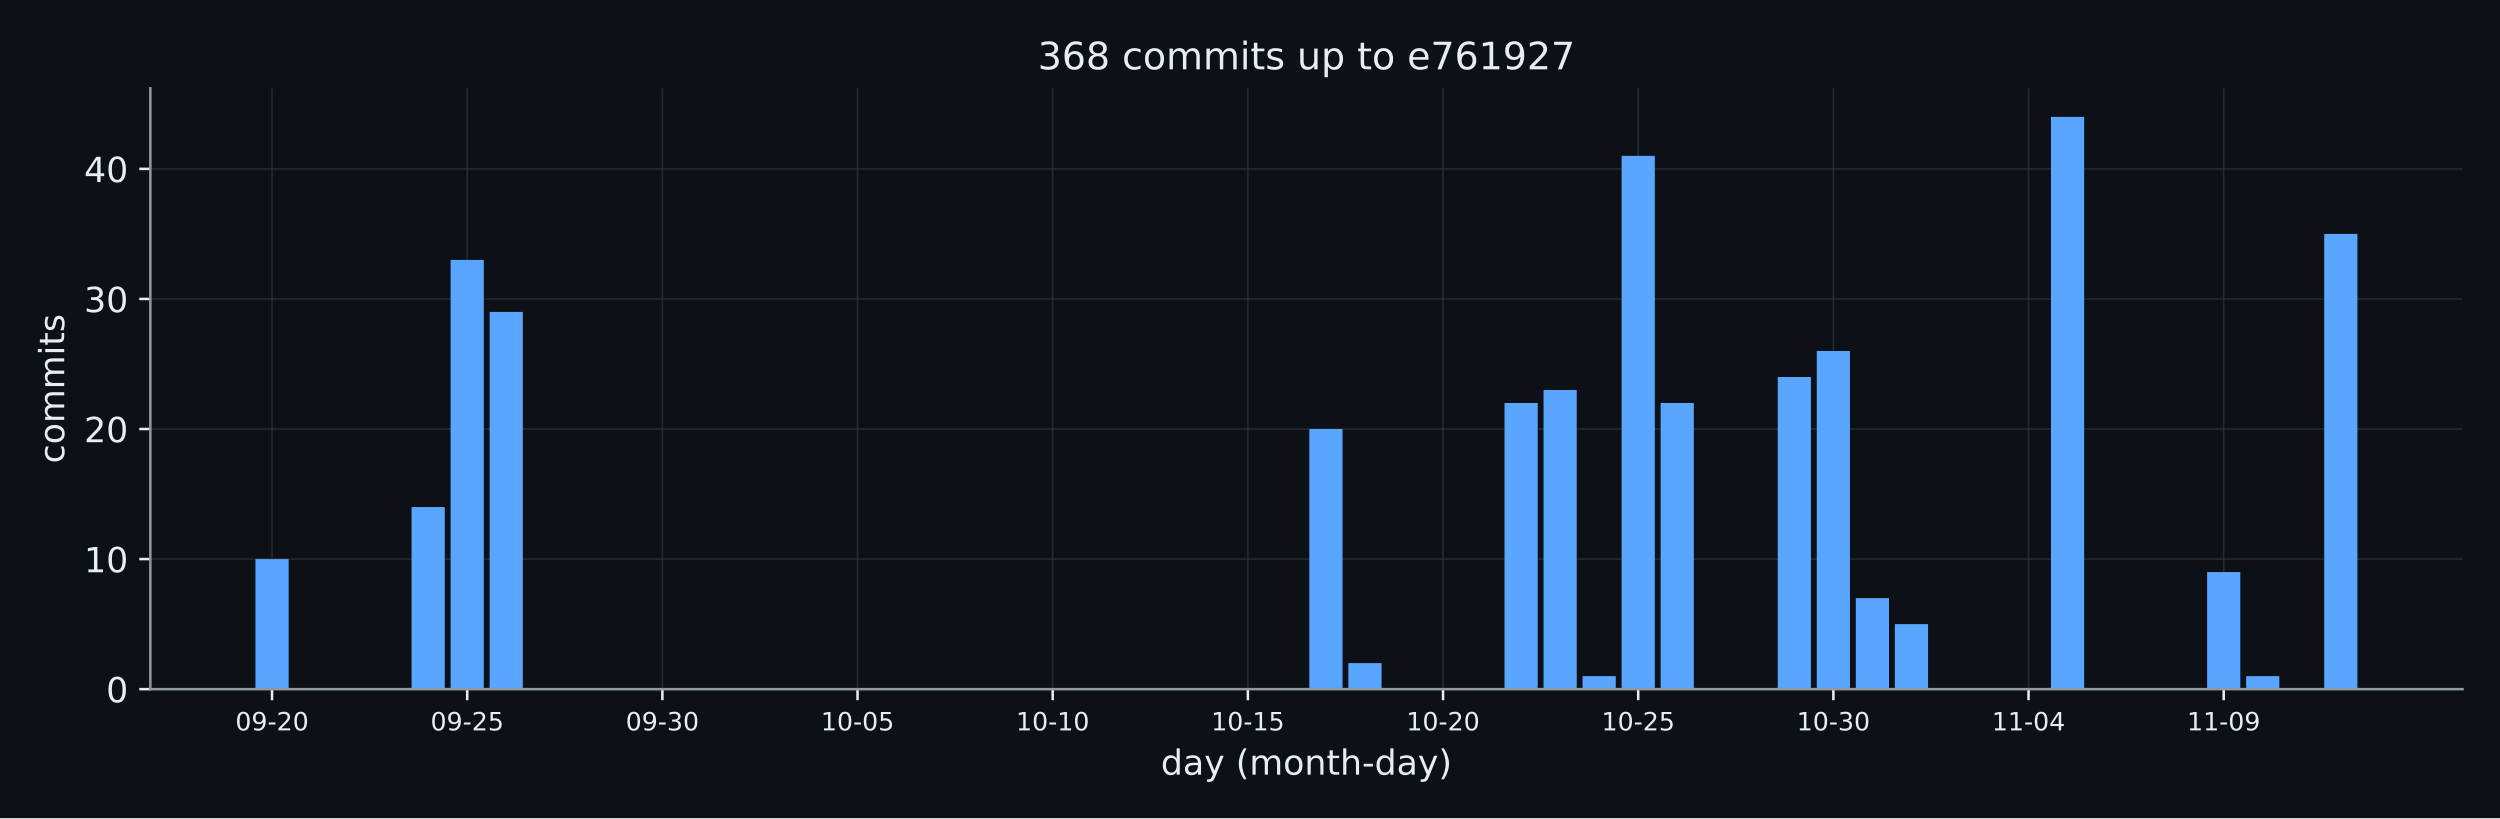
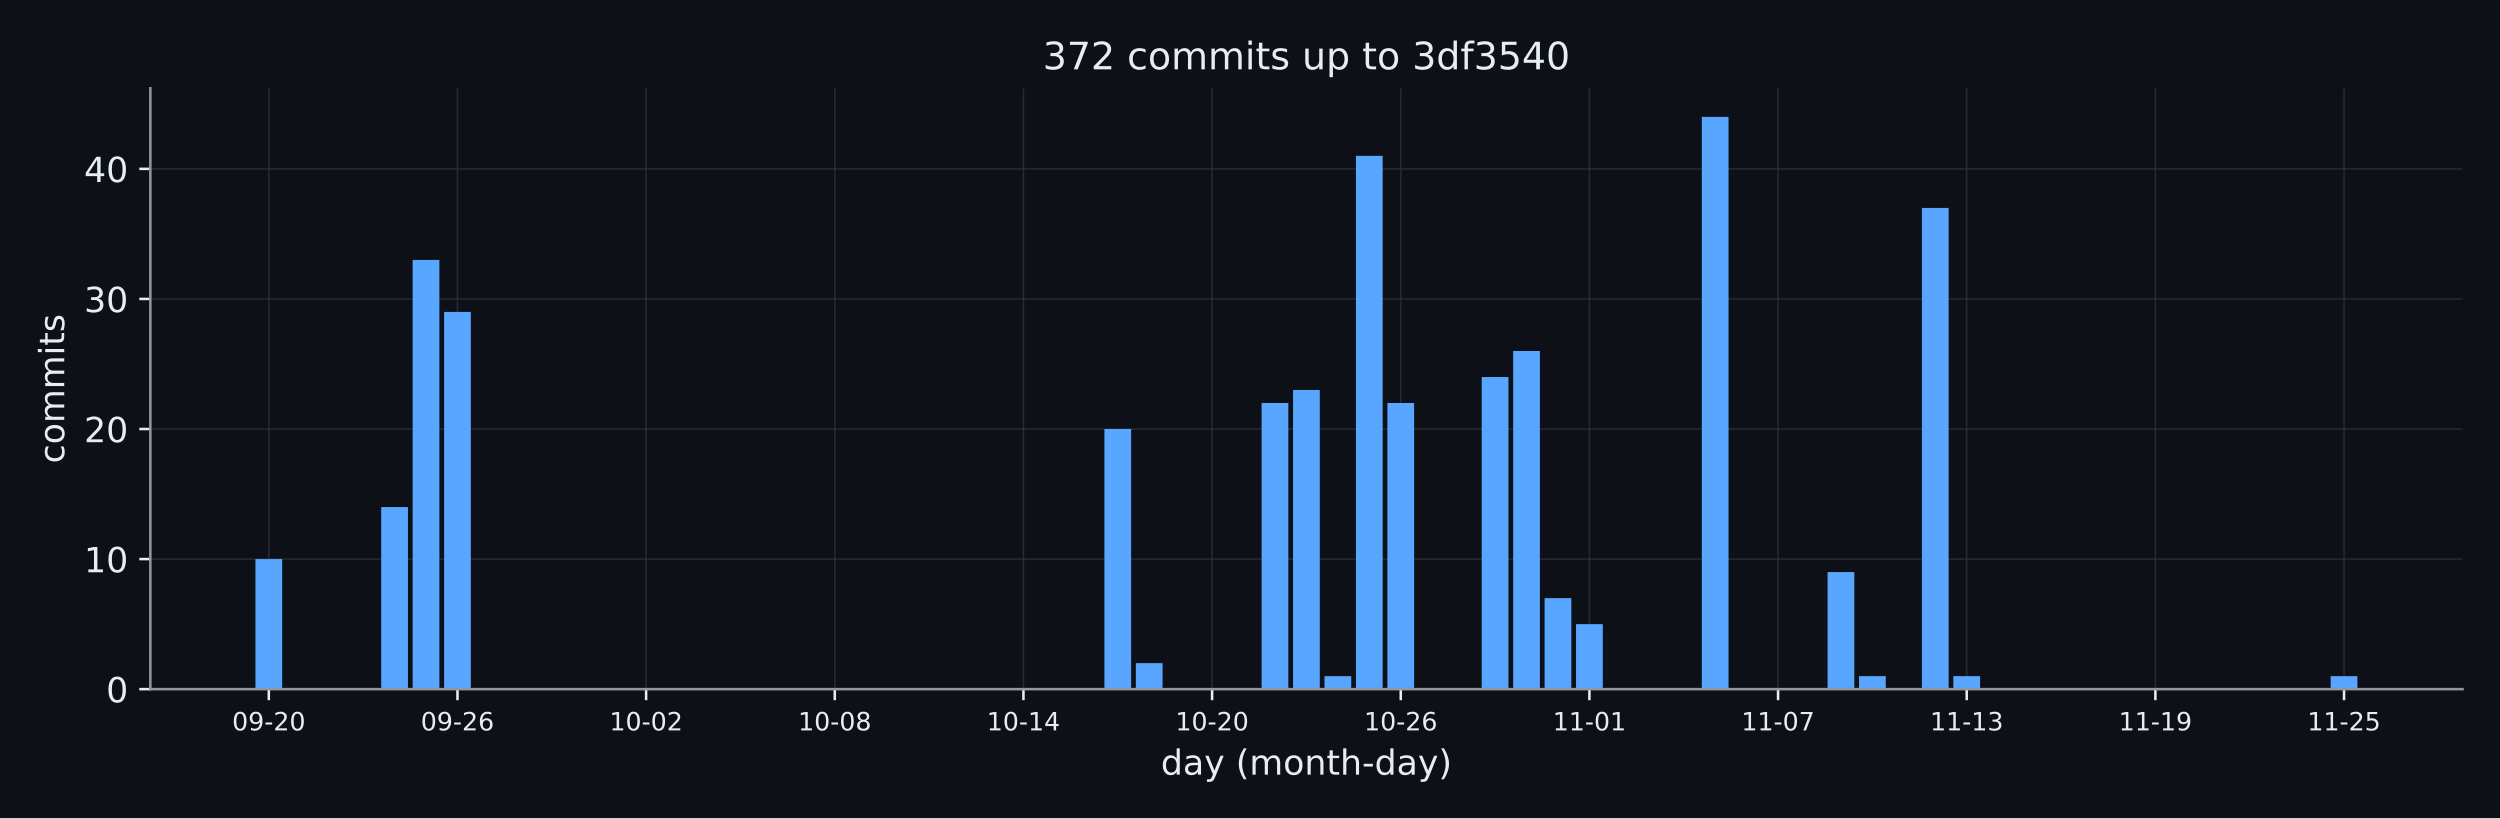
<svg xmlns="http://www.w3.org/2000/svg" xmlns:xlink="http://www.w3.org/1999/xlink" width="792pt" height="259.2pt" viewBox="0 0 792 259.2" version="1.1">
  <defs>
    <style type="text/css">*{stroke-linejoin: round; stroke-linecap: butt}</style>
  </defs>
  <g id="figure_1">
    <g id="patch_1">
      <path d="M 0 259.2  L 792 259.2  L 792 0  L 0 0  z " style="fill: #0d1117" />
    </g>
    <g id="axes_1">
      <g id="patch_2">
        <path d="M 47.63 218.32  L 780.12 218.32  L 780.12 27.96  L 47.63 27.96  z " style="fill: #0d1117" />
      </g>
      <g id="matplotlib.axis_1">
        <g id="xtick_1">
          <g id="line2d_1">
-             <path d="M 86.18 218.32  L 86.18 27.96  " clip-path="url(#p0a0dd25778)" style="fill: none; stroke: #30363d; stroke-opacity: 0.7; stroke-width: 0.5; stroke-linecap: square" />
+             <path d="M 85.158 218.32  L 85.158 27.96  " clip-path="url(#p0a0dd25778)" style="fill: none; stroke: #30363d; stroke-opacity: 0.7; stroke-width: 0.5; stroke-linecap: square" />
          </g>
          <g id="line2d_2">
            <defs>
              <path id="md06b79307a" d="M 0 0  L 0 3.5  " style="stroke: #e6edf3; stroke-width: 0.8" />
            </defs>
            <g>
-               <use xlink:href="#md06b79307a" x="86.18" y="218.32" style="fill: #e6edf3; stroke: #e6edf3; stroke-width: 0.8" />
+               <use xlink:href="#md06b79307a" x="85.158" y="218.32" style="fill: #e6edf3; stroke: #e6edf3; stroke-width: 0.8" />
            </g>
          </g>
          <g id="text_1">
-             <text style="font-size: 8px; font-family: 'DejaVu Sans', 'Bitstream Vera Sans', 'Computer Modern Sans Serif', 'Lucida Grande', 'Verdana', 'Geneva', 'Lucid', 'Arial', 'Helvetica', 'Avant Garde', sans-serif; text-anchor: middle; fill: #e6edf3" x="86.18" y="231.399" transform="rotate(-0 86.18048 231.3988)">09-20</text>
+             <text style="font-size: 8px; font-family: 'DejaVu Sans', 'Bitstream Vera Sans', 'Computer Modern Sans Serif', 'Lucida Grande', 'Verdana', 'Geneva', 'Lucid', 'Arial', 'Helvetica', 'Avant Garde', sans-serif; text-anchor: middle; fill: #e6edf3" x="85.158" y="231.399" transform="rotate(-0 85.15847 231.3988)">09-20</text>
          </g>
        </g>
        <g id="xtick_2">
          <g id="line2d_3">
-             <path d="M 148.01 218.32  L 148.01 27.96  " clip-path="url(#p0a0dd25778)" style="fill: none; stroke: #30363d; stroke-opacity: 0.7; stroke-width: 0.5; stroke-linecap: square" />
+             <path d="M 144.925 218.32  L 144.925 27.96  " clip-path="url(#p0a0dd25778)" style="fill: none; stroke: #30363d; stroke-opacity: 0.7; stroke-width: 0.5; stroke-linecap: square" />
          </g>
          <g id="line2d_4">
            <g>
-               <use xlink:href="#md06b79307a" x="148.01" y="218.32" style="fill: #e6edf3; stroke: #e6edf3; stroke-width: 0.8" />
+               <use xlink:href="#md06b79307a" x="144.925" y="218.32" style="fill: #e6edf3; stroke: #e6edf3; stroke-width: 0.8" />
            </g>
          </g>
          <g id="text_2">
-             <text style="font-size: 8px; font-family: 'DejaVu Sans', 'Bitstream Vera Sans', 'Computer Modern Sans Serif', 'Lucida Grande', 'Verdana', 'Geneva', 'Lucid', 'Arial', 'Helvetica', 'Avant Garde', sans-serif; text-anchor: middle; fill: #e6edf3" x="148.01" y="231.399" transform="rotate(-0 148.0096 231.3988)">09-25</text>
+             <text style="font-size: 8px; font-family: 'DejaVu Sans', 'Bitstream Vera Sans', 'Computer Modern Sans Serif', 'Lucida Grande', 'Verdana', 'Geneva', 'Lucid', 'Arial', 'Helvetica', 'Avant Garde', sans-serif; text-anchor: middle; fill: #e6edf3" x="144.925" y="231.399" transform="rotate(-0 144.9251 231.3988)">09-26</text>
          </g>
        </g>
        <g id="xtick_3">
          <g id="line2d_5">
-             <path d="M 209.839 218.32  L 209.839 27.96  " clip-path="url(#p0a0dd25778)" style="fill: none; stroke: #30363d; stroke-opacity: 0.7; stroke-width: 0.5; stroke-linecap: square" />
+             <path d="M 204.692 218.32  L 204.692 27.96  " clip-path="url(#p0a0dd25778)" style="fill: none; stroke: #30363d; stroke-opacity: 0.7; stroke-width: 0.5; stroke-linecap: square" />
          </g>
          <g id="line2d_6">
            <g>
-               <use xlink:href="#md06b79307a" x="209.839" y="218.32" style="fill: #e6edf3; stroke: #e6edf3; stroke-width: 0.8" />
+               <use xlink:href="#md06b79307a" x="204.692" y="218.32" style="fill: #e6edf3; stroke: #e6edf3; stroke-width: 0.8" />
            </g>
          </g>
          <g id="text_3">
-             <text style="font-size: 8px; font-family: 'DejaVu Sans', 'Bitstream Vera Sans', 'Computer Modern Sans Serif', 'Lucida Grande', 'Verdana', 'Geneva', 'Lucid', 'Arial', 'Helvetica', 'Avant Garde', sans-serif; text-anchor: middle; fill: #e6edf3" x="209.839" y="231.399" transform="rotate(-0 209.8388 231.3988)">09-30</text>
+             <text style="font-size: 8px; font-family: 'DejaVu Sans', 'Bitstream Vera Sans', 'Computer Modern Sans Serif', 'Lucida Grande', 'Verdana', 'Geneva', 'Lucid', 'Arial', 'Helvetica', 'Avant Garde', sans-serif; text-anchor: middle; fill: #e6edf3" x="204.692" y="231.399" transform="rotate(-0 204.6918 231.3988)">10-02</text>
          </g>
        </g>
        <g id="xtick_4">
          <g id="line2d_7">
-             <path d="M 271.668 218.32  L 271.668 27.96  " clip-path="url(#p0a0dd25778)" style="fill: none; stroke: #30363d; stroke-opacity: 0.7; stroke-width: 0.5; stroke-linecap: square" />
+             <path d="M 264.458 218.32  L 264.458 27.96  " clip-path="url(#p0a0dd25778)" style="fill: none; stroke: #30363d; stroke-opacity: 0.7; stroke-width: 0.5; stroke-linecap: square" />
          </g>
          <g id="line2d_8">
            <g>
-               <use xlink:href="#md06b79307a" x="271.668" y="218.32" style="fill: #e6edf3; stroke: #e6edf3; stroke-width: 0.8" />
+               <use xlink:href="#md06b79307a" x="264.458" y="218.32" style="fill: #e6edf3; stroke: #e6edf3; stroke-width: 0.8" />
            </g>
          </g>
          <g id="text_4">
-             <text style="font-size: 8px; font-family: 'DejaVu Sans', 'Bitstream Vera Sans', 'Computer Modern Sans Serif', 'Lucida Grande', 'Verdana', 'Geneva', 'Lucid', 'Arial', 'Helvetica', 'Avant Garde', sans-serif; text-anchor: middle; fill: #e6edf3" x="271.668" y="231.399" transform="rotate(-0 271.6679 231.3988)">10-05</text>
+             <text style="font-size: 8px; font-family: 'DejaVu Sans', 'Bitstream Vera Sans', 'Computer Modern Sans Serif', 'Lucida Grande', 'Verdana', 'Geneva', 'Lucid', 'Arial', 'Helvetica', 'Avant Garde', sans-serif; text-anchor: middle; fill: #e6edf3" x="264.458" y="231.399" transform="rotate(-0 264.4584 231.3988)">10-08</text>
          </g>
        </g>
        <g id="xtick_5">
          <g id="line2d_9">
-             <path d="M 333.497 218.32  L 333.497 27.96  " clip-path="url(#p0a0dd25778)" style="fill: none; stroke: #30363d; stroke-opacity: 0.7; stroke-width: 0.5; stroke-linecap: square" />
+             <path d="M 324.225 218.32  L 324.225 27.96  " clip-path="url(#p0a0dd25778)" style="fill: none; stroke: #30363d; stroke-opacity: 0.7; stroke-width: 0.5; stroke-linecap: square" />
          </g>
          <g id="line2d_10">
            <g>
-               <use xlink:href="#md06b79307a" x="333.497" y="218.32" style="fill: #e6edf3; stroke: #e6edf3; stroke-width: 0.8" />
+               <use xlink:href="#md06b79307a" x="324.225" y="218.32" style="fill: #e6edf3; stroke: #e6edf3; stroke-width: 0.8" />
            </g>
          </g>
          <g id="text_5">
-             <text style="font-size: 8px; font-family: 'DejaVu Sans', 'Bitstream Vera Sans', 'Computer Modern Sans Serif', 'Lucida Grande', 'Verdana', 'Geneva', 'Lucid', 'Arial', 'Helvetica', 'Avant Garde', sans-serif; text-anchor: middle; fill: #e6edf3" x="333.497" y="231.399" transform="rotate(-0 333.4971 231.3988)">10-10</text>
+             <text style="font-size: 8px; font-family: 'DejaVu Sans', 'Bitstream Vera Sans', 'Computer Modern Sans Serif', 'Lucida Grande', 'Verdana', 'Geneva', 'Lucid', 'Arial', 'Helvetica', 'Avant Garde', sans-serif; text-anchor: middle; fill: #e6edf3" x="324.225" y="231.399" transform="rotate(-0 324.225 231.3988)">10-14</text>
          </g>
        </g>
        <g id="xtick_6">
          <g id="line2d_11">
-             <path d="M 395.326 218.32  L 395.326 27.96  " clip-path="url(#p0a0dd25778)" style="fill: none; stroke: #30363d; stroke-opacity: 0.7; stroke-width: 0.5; stroke-linecap: square" />
+             <path d="M 383.992 218.32  L 383.992 27.96  " clip-path="url(#p0a0dd25778)" style="fill: none; stroke: #30363d; stroke-opacity: 0.7; stroke-width: 0.5; stroke-linecap: square" />
          </g>
          <g id="line2d_12">
            <g>
-               <use xlink:href="#md06b79307a" x="395.326" y="218.32" style="fill: #e6edf3; stroke: #e6edf3; stroke-width: 0.8" />
+               <use xlink:href="#md06b79307a" x="383.992" y="218.32" style="fill: #e6edf3; stroke: #e6edf3; stroke-width: 0.8" />
            </g>
          </g>
          <g id="text_6">
-             <text style="font-size: 8px; font-family: 'DejaVu Sans', 'Bitstream Vera Sans', 'Computer Modern Sans Serif', 'Lucida Grande', 'Verdana', 'Geneva', 'Lucid', 'Arial', 'Helvetica', 'Avant Garde', sans-serif; text-anchor: middle; fill: #e6edf3" x="395.326" y="231.399" transform="rotate(-0 395.3263 231.3988)">10-15</text>
+             <text style="font-size: 8px; font-family: 'DejaVu Sans', 'Bitstream Vera Sans', 'Computer Modern Sans Serif', 'Lucida Grande', 'Verdana', 'Geneva', 'Lucid', 'Arial', 'Helvetica', 'Avant Garde', sans-serif; text-anchor: middle; fill: #e6edf3" x="383.992" y="231.399" transform="rotate(-0 383.9917 231.3988)">10-20</text>
          </g>
        </g>
        <g id="xtick_7">
          <g id="line2d_13">
-             <path d="M 457.155 218.32  L 457.155 27.96  " clip-path="url(#p0a0dd25778)" style="fill: none; stroke: #30363d; stroke-opacity: 0.7; stroke-width: 0.5; stroke-linecap: square" />
+             <path d="M 443.758 218.32  L 443.758 27.96  " clip-path="url(#p0a0dd25778)" style="fill: none; stroke: #30363d; stroke-opacity: 0.7; stroke-width: 0.5; stroke-linecap: square" />
          </g>
          <g id="line2d_14">
            <g>
-               <use xlink:href="#md06b79307a" x="457.155" y="218.32" style="fill: #e6edf3; stroke: #e6edf3; stroke-width: 0.8" />
+               <use xlink:href="#md06b79307a" x="443.758" y="218.32" style="fill: #e6edf3; stroke: #e6edf3; stroke-width: 0.8" />
            </g>
          </g>
          <g id="text_7">
-             <text style="font-size: 8px; font-family: 'DejaVu Sans', 'Bitstream Vera Sans', 'Computer Modern Sans Serif', 'Lucida Grande', 'Verdana', 'Geneva', 'Lucid', 'Arial', 'Helvetica', 'Avant Garde', sans-serif; text-anchor: middle; fill: #e6edf3" x="457.155" y="231.399" transform="rotate(-0 457.1554 231.3988)">10-20</text>
+             <text style="font-size: 8px; font-family: 'DejaVu Sans', 'Bitstream Vera Sans', 'Computer Modern Sans Serif', 'Lucida Grande', 'Verdana', 'Geneva', 'Lucid', 'Arial', 'Helvetica', 'Avant Garde', sans-serif; text-anchor: middle; fill: #e6edf3" x="443.758" y="231.399" transform="rotate(-0 443.7583 231.3988)">10-26</text>
          </g>
        </g>
        <g id="xtick_8">
          <g id="line2d_15">
-             <path d="M 518.985 218.32  L 518.985 27.96  " clip-path="url(#p0a0dd25778)" style="fill: none; stroke: #30363d; stroke-opacity: 0.7; stroke-width: 0.5; stroke-linecap: square" />
+             <path d="M 503.525 218.32  L 503.525 27.96  " clip-path="url(#p0a0dd25778)" style="fill: none; stroke: #30363d; stroke-opacity: 0.7; stroke-width: 0.5; stroke-linecap: square" />
          </g>
          <g id="line2d_16">
            <g>
-               <use xlink:href="#md06b79307a" x="518.985" y="218.32" style="fill: #e6edf3; stroke: #e6edf3; stroke-width: 0.8" />
+               <use xlink:href="#md06b79307a" x="503.525" y="218.32" style="fill: #e6edf3; stroke: #e6edf3; stroke-width: 0.8" />
            </g>
          </g>
          <g id="text_8">
-             <text style="font-size: 8px; font-family: 'DejaVu Sans', 'Bitstream Vera Sans', 'Computer Modern Sans Serif', 'Lucida Grande', 'Verdana', 'Geneva', 'Lucid', 'Arial', 'Helvetica', 'Avant Garde', sans-serif; text-anchor: middle; fill: #e6edf3" x="518.985" y="231.399" transform="rotate(-0 518.9846 231.3988)">10-25</text>
+             <text style="font-size: 8px; font-family: 'DejaVu Sans', 'Bitstream Vera Sans', 'Computer Modern Sans Serif', 'Lucida Grande', 'Verdana', 'Geneva', 'Lucid', 'Arial', 'Helvetica', 'Avant Garde', sans-serif; text-anchor: middle; fill: #e6edf3" x="503.525" y="231.399" transform="rotate(-0 503.525 231.3988)">11-01</text>
          </g>
        </g>
        <g id="xtick_9">
          <g id="line2d_17">
-             <path d="M 580.814 218.32  L 580.814 27.96  " clip-path="url(#p0a0dd25778)" style="fill: none; stroke: #30363d; stroke-opacity: 0.7; stroke-width: 0.5; stroke-linecap: square" />
+             <path d="M 563.292 218.32  L 563.292 27.96  " clip-path="url(#p0a0dd25778)" style="fill: none; stroke: #30363d; stroke-opacity: 0.7; stroke-width: 0.5; stroke-linecap: square" />
          </g>
          <g id="line2d_18">
            <g>
-               <use xlink:href="#md06b79307a" x="580.814" y="218.32" style="fill: #e6edf3; stroke: #e6edf3; stroke-width: 0.8" />
+               <use xlink:href="#md06b79307a" x="563.292" y="218.32" style="fill: #e6edf3; stroke: #e6edf3; stroke-width: 0.8" />
            </g>
          </g>
          <g id="text_9">
-             <text style="font-size: 8px; font-family: 'DejaVu Sans', 'Bitstream Vera Sans', 'Computer Modern Sans Serif', 'Lucida Grande', 'Verdana', 'Geneva', 'Lucid', 'Arial', 'Helvetica', 'Avant Garde', sans-serif; text-anchor: middle; fill: #e6edf3" x="580.814" y="231.399" transform="rotate(-0 580.8137 231.3988)">10-30</text>
+             <text style="font-size: 8px; font-family: 'DejaVu Sans', 'Bitstream Vera Sans', 'Computer Modern Sans Serif', 'Lucida Grande', 'Verdana', 'Geneva', 'Lucid', 'Arial', 'Helvetica', 'Avant Garde', sans-serif; text-anchor: middle; fill: #e6edf3" x="563.292" y="231.399" transform="rotate(-0 563.2916 231.3988)">11-07</text>
          </g>
        </g>
        <g id="xtick_10">
          <g id="line2d_19">
-             <path d="M 642.643 218.32  L 642.643 27.96  " clip-path="url(#p0a0dd25778)" style="fill: none; stroke: #30363d; stroke-opacity: 0.7; stroke-width: 0.5; stroke-linecap: square" />
+             <path d="M 623.058 218.32  L 623.058 27.96  " clip-path="url(#p0a0dd25778)" style="fill: none; stroke: #30363d; stroke-opacity: 0.7; stroke-width: 0.5; stroke-linecap: square" />
          </g>
          <g id="line2d_20">
            <g>
-               <use xlink:href="#md06b79307a" x="642.643" y="218.32" style="fill: #e6edf3; stroke: #e6edf3; stroke-width: 0.8" />
+               <use xlink:href="#md06b79307a" x="623.058" y="218.32" style="fill: #e6edf3; stroke: #e6edf3; stroke-width: 0.8" />
            </g>
          </g>
          <g id="text_10">
-             <text style="font-size: 8px; font-family: 'DejaVu Sans', 'Bitstream Vera Sans', 'Computer Modern Sans Serif', 'Lucida Grande', 'Verdana', 'Geneva', 'Lucid', 'Arial', 'Helvetica', 'Avant Garde', sans-serif; text-anchor: middle; fill: #e6edf3" x="642.643" y="231.399" transform="rotate(-0 642.6429 231.3988)">11-04</text>
+             <text style="font-size: 8px; font-family: 'DejaVu Sans', 'Bitstream Vera Sans', 'Computer Modern Sans Serif', 'Lucida Grande', 'Verdana', 'Geneva', 'Lucid', 'Arial', 'Helvetica', 'Avant Garde', sans-serif; text-anchor: middle; fill: #e6edf3" x="623.058" y="231.399" transform="rotate(-0 623.0582 231.3988)">11-13</text>
          </g>
        </g>
        <g id="xtick_11">
          <g id="line2d_21">
-             <path d="M 704.472 218.32  L 704.472 27.96  " clip-path="url(#p0a0dd25778)" style="fill: none; stroke: #30363d; stroke-opacity: 0.7; stroke-width: 0.5; stroke-linecap: square" />
+             <path d="M 682.825 218.32  L 682.825 27.96  " clip-path="url(#p0a0dd25778)" style="fill: none; stroke: #30363d; stroke-opacity: 0.7; stroke-width: 0.5; stroke-linecap: square" />
          </g>
          <g id="line2d_22">
            <g>
-               <use xlink:href="#md06b79307a" x="704.472" y="218.32" style="fill: #e6edf3; stroke: #e6edf3; stroke-width: 0.8" />
+               <use xlink:href="#md06b79307a" x="682.825" y="218.32" style="fill: #e6edf3; stroke: #e6edf3; stroke-width: 0.8" />
            </g>
          </g>
          <g id="text_11">
-             <text style="font-size: 8px; font-family: 'DejaVu Sans', 'Bitstream Vera Sans', 'Computer Modern Sans Serif', 'Lucida Grande', 'Verdana', 'Geneva', 'Lucid', 'Arial', 'Helvetica', 'Avant Garde', sans-serif; text-anchor: middle; fill: #e6edf3" x="704.472" y="231.399" transform="rotate(-0 704.472 231.3988)">11-09</text>
-           </g>
-         </g>
-         <g id="text_12">
+             <text style="font-size: 8px; font-family: 'DejaVu Sans', 'Bitstream Vera Sans', 'Computer Modern Sans Serif', 'Lucida Grande', 'Verdana', 'Geneva', 'Lucid', 'Arial', 'Helvetica', 'Avant Garde', sans-serif; text-anchor: middle; fill: #e6edf3" x="682.825" y="231.399" transform="rotate(-0 682.8249 231.3988)">11-19</text>
+           </g>
+         </g>
+         <g id="xtick_12">
+           <g id="line2d_23">
+             <path d="M 742.592 218.32  L 742.592 27.96  " clip-path="url(#p0a0dd25778)" style="fill: none; stroke: #30363d; stroke-opacity: 0.7; stroke-width: 0.5; stroke-linecap: square" />
+           </g>
+           <g id="line2d_24">
+             <g>
+               <use xlink:href="#md06b79307a" x="742.592" y="218.32" style="fill: #e6edf3; stroke: #e6edf3; stroke-width: 0.8" />
+             </g>
+           </g>
+           <g id="text_12">
+             <text style="font-size: 8px; font-family: 'DejaVu Sans', 'Bitstream Vera Sans', 'Computer Modern Sans Serif', 'Lucida Grande', 'Verdana', 'Geneva', 'Lucid', 'Arial', 'Helvetica', 'Avant Garde', sans-serif; text-anchor: middle; fill: #e6edf3" x="742.592" y="231.399" transform="rotate(-0 742.5915 231.3988)">11-25</text>
+           </g>
+         </g>
+         <g id="text_13">
          <text style="font-size: 11px; font-family: 'DejaVu Sans', 'Bitstream Vera Sans', 'Computer Modern Sans Serif', 'Lucida Grande', 'Verdana', 'Geneva', 'Lucid', 'Arial', 'Helvetica', 'Avant Garde', sans-serif; text-anchor: middle; fill: #e6edf3" x="413.875" y="245.421" transform="rotate(-0 413.875 245.4208)">day (month-day)</text>
        </g>
      </g>
      <g id="matplotlib.axis_2">
        <g id="ytick_1">
-           <g id="line2d_23">
+           <g id="line2d_25">
            <path d="M 47.63 218.32  L 780.12 218.32  " clip-path="url(#p0a0dd25778)" style="fill: none; stroke: #30363d; stroke-opacity: 0.7; stroke-width: 0.5; stroke-linecap: square" />
          </g>
-           <g id="line2d_24">
+           <g id="line2d_26">
            <defs>
              <path id="m340b3836e4" d="M 0 0  L -3.5 0  " style="stroke: #e6edf3; stroke-width: 0.8" />
            </defs>
            <g>
              <use xlink:href="#m340b3836e4" x="47.63" y="218.32" style="fill: #e6edf3; stroke: #e6edf3; stroke-width: 0.8" />
            </g>
          </g>
-           <g id="text_13">
+           <g id="text_14">
            <text style="font-size: 11px; font-family: 'DejaVu Sans', 'Bitstream Vera Sans', 'Computer Modern Sans Serif', 'Lucida Grande', 'Verdana', 'Geneva', 'Lucid', 'Arial', 'Helvetica', 'Avant Garde', sans-serif; text-anchor: end; fill: #e6edf3" x="40.63" y="222.499" transform="rotate(-0 40.63 222.4991)">0</text>
          </g>
        </g>
        <g id="ytick_2">
-           <g id="line2d_25">
+           <g id="line2d_27">
            <path d="M 47.63 177.117  L 780.12 177.117  " clip-path="url(#p0a0dd25778)" style="fill: none; stroke: #30363d; stroke-opacity: 0.7; stroke-width: 0.5; stroke-linecap: square" />
          </g>
-           <g id="line2d_26">
+           <g id="line2d_28">
            <g>
              <use xlink:href="#m340b3836e4" x="47.63" y="177.117" style="fill: #e6edf3; stroke: #e6edf3; stroke-width: 0.8" />
            </g>
          </g>
-           <g id="text_14">
+           <g id="text_15">
            <text style="font-size: 11px; font-family: 'DejaVu Sans', 'Bitstream Vera Sans', 'Computer Modern Sans Serif', 'Lucida Grande', 'Verdana', 'Geneva', 'Lucid', 'Arial', 'Helvetica', 'Avant Garde', sans-serif; text-anchor: end; fill: #e6edf3" x="40.63" y="181.296" transform="rotate(-0 40.63 181.2957)">10</text>
          </g>
        </g>
        <g id="ytick_3">
-           <g id="line2d_27">
+           <g id="line2d_29">
            <path d="M 47.63 135.913  L 780.12 135.913  " clip-path="url(#p0a0dd25778)" style="fill: none; stroke: #30363d; stroke-opacity: 0.7; stroke-width: 0.5; stroke-linecap: square" />
          </g>
-           <g id="line2d_28">
+           <g id="line2d_30">
            <g>
              <use xlink:href="#m340b3836e4" x="47.63" y="135.913" style="fill: #e6edf3; stroke: #e6edf3; stroke-width: 0.8" />
            </g>
          </g>
-           <g id="text_15">
+           <g id="text_16">
            <text style="font-size: 11px; font-family: 'DejaVu Sans', 'Bitstream Vera Sans', 'Computer Modern Sans Serif', 'Lucida Grande', 'Verdana', 'Geneva', 'Lucid', 'Arial', 'Helvetica', 'Avant Garde', sans-serif; text-anchor: end; fill: #e6edf3" x="40.63" y="140.092" transform="rotate(-0 40.63 140.0922)">20</text>
          </g>
        </g>
        <g id="ytick_4">
-           <g id="line2d_29">
+           <g id="line2d_31">
            <path d="M 47.63 94.71  L 780.12 94.71  " clip-path="url(#p0a0dd25778)" style="fill: none; stroke: #30363d; stroke-opacity: 0.7; stroke-width: 0.5; stroke-linecap: square" />
          </g>
-           <g id="line2d_30">
+           <g id="line2d_32">
            <g>
              <use xlink:href="#m340b3836e4" x="47.63" y="94.71" style="fill: #e6edf3; stroke: #e6edf3; stroke-width: 0.8" />
            </g>
          </g>
-           <g id="text_16">
+           <g id="text_17">
            <text style="font-size: 11px; font-family: 'DejaVu Sans', 'Bitstream Vera Sans', 'Computer Modern Sans Serif', 'Lucida Grande', 'Verdana', 'Geneva', 'Lucid', 'Arial', 'Helvetica', 'Avant Garde', sans-serif; text-anchor: end; fill: #e6edf3" x="40.63" y="98.889" transform="rotate(-0 40.63 98.88875)">30</text>
          </g>
        </g>
        <g id="ytick_5">
-           <g id="line2d_31">
+           <g id="line2d_33">
            <path d="M 47.63 53.506  L 780.12 53.506  " clip-path="url(#p0a0dd25778)" style="fill: none; stroke: #30363d; stroke-opacity: 0.7; stroke-width: 0.5; stroke-linecap: square" />
          </g>
-           <g id="line2d_32">
+           <g id="line2d_34">
            <g>
              <use xlink:href="#m340b3836e4" x="47.63" y="53.506" style="fill: #e6edf3; stroke: #e6edf3; stroke-width: 0.8" />
            </g>
          </g>
-           <g id="text_17">
+           <g id="text_18">
            <text style="font-size: 11px; font-family: 'DejaVu Sans', 'Bitstream Vera Sans', 'Computer Modern Sans Serif', 'Lucida Grande', 'Verdana', 'Geneva', 'Lucid', 'Arial', 'Helvetica', 'Avant Garde', sans-serif; text-anchor: end; fill: #e6edf3" x="40.63" y="57.685" transform="rotate(-0 40.63 57.68529)">40</text>
          </g>
        </g>
-         <g id="text_18">
+         <g id="text_19">
          <text style="font-size: 11px; font-family: 'DejaVu Sans', 'Bitstream Vera Sans', 'Computer Modern Sans Serif', 'Lucida Grande', 'Verdana', 'Geneva', 'Lucid', 'Arial', 'Helvetica', 'Avant Garde', sans-serif; text-anchor: middle; fill: #e6edf3" x="20.345" y="123.14" transform="rotate(-90 20.34484 123.14)">commits</text>
        </g>
      </g>
      <g id="patch_3">
-         <path d="M 80.925 218.32  L 91.436 218.32  L 91.436 177.117  L 80.925 177.117  z " clip-path="url(#p0a0dd25778)" style="fill: #58a6ff" />
+         <path d="M 80.925 218.32  L 89.392 218.32  L 89.392 177.117  L 80.925 177.117  z " clip-path="url(#p0a0dd25778)" style="fill: #58a6ff" />
      </g>
      <g id="patch_4">
-         <path d="M 93.291 218.32  L 103.802 218.32  L 103.802 218.32  L 93.291 218.32  z " clip-path="url(#p0a0dd25778)" style="fill: #58a6ff" />
+         <path d="M 90.886 218.32  L 99.353 218.32  L 99.353 218.32  L 90.886 218.32  z " clip-path="url(#p0a0dd25778)" style="fill: #58a6ff" />
      </g>
      <g id="patch_5">
-         <path d="M 105.657 218.32  L 116.168 218.32  L 116.168 218.32  L 105.657 218.32  z " clip-path="url(#p0a0dd25778)" style="fill: #58a6ff" />
+         <path d="M 100.847 218.32  L 109.314 218.32  L 109.314 218.32  L 100.847 218.32  z " clip-path="url(#p0a0dd25778)" style="fill: #58a6ff" />
      </g>
      <g id="patch_6">
-         <path d="M 118.022 218.32  L 128.533 218.32  L 128.533 218.32  L 118.022 218.32  z " clip-path="url(#p0a0dd25778)" style="fill: #58a6ff" />
+         <path d="M 110.808 218.32  L 119.275 218.32  L 119.275 218.32  L 110.808 218.32  z " clip-path="url(#p0a0dd25778)" style="fill: #58a6ff" />
      </g>
      <g id="patch_7">
-         <path d="M 130.388 218.32  L 140.899 218.32  L 140.899 160.635  L 130.388 160.635  z " clip-path="url(#p0a0dd25778)" style="fill: #58a6ff" />
+         <path d="M 120.769 218.32  L 129.236 218.32  L 129.236 160.635  L 120.769 160.635  z " clip-path="url(#p0a0dd25778)" style="fill: #58a6ff" />
      </g>
      <g id="patch_8">
-         <path d="M 142.754 218.32  L 153.265 218.32  L 153.265 82.349  L 142.754 82.349  z " clip-path="url(#p0a0dd25778)" style="fill: #58a6ff" />
+         <path d="M 130.731 218.32  L 139.197 218.32  L 139.197 82.349  L 130.731 82.349  z " clip-path="url(#p0a0dd25778)" style="fill: #58a6ff" />
      </g>
      <g id="patch_9">
-         <path d="M 155.12 218.32  L 165.631 218.32  L 165.631 98.83  L 155.12 98.83  z " clip-path="url(#p0a0dd25778)" style="fill: #58a6ff" />
+         <path d="M 140.692 218.32  L 149.159 218.32  L 149.159 98.83  L 140.692 98.83  z " clip-path="url(#p0a0dd25778)" style="fill: #58a6ff" />
      </g>
      <g id="patch_10">
-         <path d="M 167.486 218.32  L 177.997 218.32  L 177.997 218.32  L 167.486 218.32  z " clip-path="url(#p0a0dd25778)" style="fill: #58a6ff" />
+         <path d="M 150.653 218.32  L 159.12 218.32  L 159.12 218.32  L 150.653 218.32  z " clip-path="url(#p0a0dd25778)" style="fill: #58a6ff" />
      </g>
      <g id="patch_11">
-         <path d="M 179.852 218.32  L 190.363 218.32  L 190.363 218.32  L 179.852 218.32  z " clip-path="url(#p0a0dd25778)" style="fill: #58a6ff" />
+         <path d="M 160.614 218.32  L 169.081 218.32  L 169.081 218.32  L 160.614 218.32  z " clip-path="url(#p0a0dd25778)" style="fill: #58a6ff" />
      </g>
      <g id="patch_12">
-         <path d="M 192.217 218.32  L 202.728 218.32  L 202.728 218.32  L 192.217 218.32  z " clip-path="url(#p0a0dd25778)" style="fill: #58a6ff" />
+         <path d="M 170.575 218.32  L 179.042 218.32  L 179.042 218.32  L 170.575 218.32  z " clip-path="url(#p0a0dd25778)" style="fill: #58a6ff" />
      </g>
      <g id="patch_13">
-         <path d="M 204.583 218.32  L 215.094 218.32  L 215.094 218.32  L 204.583 218.32  z " clip-path="url(#p0a0dd25778)" style="fill: #58a6ff" />
+         <path d="M 180.536 218.32  L 189.003 218.32  L 189.003 218.32  L 180.536 218.32  z " clip-path="url(#p0a0dd25778)" style="fill: #58a6ff" />
      </g>
      <g id="patch_14">
-         <path d="M 216.949 218.32  L 227.46 218.32  L 227.46 218.32  L 216.949 218.32  z " clip-path="url(#p0a0dd25778)" style="fill: #58a6ff" />
+         <path d="M 190.497 218.32  L 198.964 218.32  L 198.964 218.32  L 190.497 218.32  z " clip-path="url(#p0a0dd25778)" style="fill: #58a6ff" />
      </g>
      <g id="patch_15">
-         <path d="M 229.315 218.32  L 239.826 218.32  L 239.826 218.32  L 229.315 218.32  z " clip-path="url(#p0a0dd25778)" style="fill: #58a6ff" />
+         <path d="M 200.458 218.32  L 208.925 218.32  L 208.925 218.32  L 200.458 218.32  z " clip-path="url(#p0a0dd25778)" style="fill: #58a6ff" />
      </g>
      <g id="patch_16">
-         <path d="M 241.681 218.32  L 252.192 218.32  L 252.192 218.32  L 241.681 218.32  z " clip-path="url(#p0a0dd25778)" style="fill: #58a6ff" />
+         <path d="M 210.419 218.32  L 218.886 218.32  L 218.886 218.32  L 210.419 218.32  z " clip-path="url(#p0a0dd25778)" style="fill: #58a6ff" />
      </g>
      <g id="patch_17">
-         <path d="M 254.047 218.32  L 264.558 218.32  L 264.558 218.32  L 254.047 218.32  z " clip-path="url(#p0a0dd25778)" style="fill: #58a6ff" />
+         <path d="M 220.38 218.32  L 228.847 218.32  L 228.847 218.32  L 220.38 218.32  z " clip-path="url(#p0a0dd25778)" style="fill: #58a6ff" />
      </g>
      <g id="patch_18">
-         <path d="M 266.412 218.32  L 276.923 218.32  L 276.923 218.32  L 266.412 218.32  z " clip-path="url(#p0a0dd25778)" style="fill: #58a6ff" />
+         <path d="M 230.342 218.32  L 238.809 218.32  L 238.809 218.32  L 230.342 218.32  z " clip-path="url(#p0a0dd25778)" style="fill: #58a6ff" />
      </g>
      <g id="patch_19">
-         <path d="M 278.778 218.32  L 289.289 218.32  L 289.289 218.32  L 278.778 218.32  z " clip-path="url(#p0a0dd25778)" style="fill: #58a6ff" />
+         <path d="M 240.303 218.32  L 248.77 218.32  L 248.77 218.32  L 240.303 218.32  z " clip-path="url(#p0a0dd25778)" style="fill: #58a6ff" />
      </g>
      <g id="patch_20">
-         <path d="M 291.144 218.32  L 301.655 218.32  L 301.655 218.32  L 291.144 218.32  z " clip-path="url(#p0a0dd25778)" style="fill: #58a6ff" />
+         <path d="M 250.264 218.32  L 258.731 218.32  L 258.731 218.32  L 250.264 218.32  z " clip-path="url(#p0a0dd25778)" style="fill: #58a6ff" />
      </g>
      <g id="patch_21">
-         <path d="M 303.51 218.32  L 314.021 218.32  L 314.021 218.32  L 303.51 218.32  z " clip-path="url(#p0a0dd25778)" style="fill: #58a6ff" />
+         <path d="M 260.225 218.32  L 268.692 218.32  L 268.692 218.32  L 260.225 218.32  z " clip-path="url(#p0a0dd25778)" style="fill: #58a6ff" />
      </g>
      <g id="patch_22">
-         <path d="M 315.876 218.32  L 326.387 218.32  L 326.387 218.32  L 315.876 218.32  z " clip-path="url(#p0a0dd25778)" style="fill: #58a6ff" />
+         <path d="M 270.186 218.32  L 278.653 218.32  L 278.653 218.32  L 270.186 218.32  z " clip-path="url(#p0a0dd25778)" style="fill: #58a6ff" />
      </g>
      <g id="patch_23">
-         <path d="M 328.242 218.32  L 338.753 218.32  L 338.753 218.32  L 328.242 218.32  z " clip-path="url(#p0a0dd25778)" style="fill: #58a6ff" />
+         <path d="M 280.147 218.32  L 288.614 218.32  L 288.614 218.32  L 280.147 218.32  z " clip-path="url(#p0a0dd25778)" style="fill: #58a6ff" />
      </g>
      <g id="patch_24">
-         <path d="M 340.607 218.32  L 351.118 218.32  L 351.118 218.32  L 340.607 218.32  z " clip-path="url(#p0a0dd25778)" style="fill: #58a6ff" />
+         <path d="M 290.108 218.32  L 298.575 218.32  L 298.575 218.32  L 290.108 218.32  z " clip-path="url(#p0a0dd25778)" style="fill: #58a6ff" />
      </g>
      <g id="patch_25">
-         <path d="M 352.973 218.32  L 363.484 218.32  L 363.484 218.32  L 352.973 218.32  z " clip-path="url(#p0a0dd25778)" style="fill: #58a6ff" />
+         <path d="M 300.069 218.32  L 308.536 218.32  L 308.536 218.32  L 300.069 218.32  z " clip-path="url(#p0a0dd25778)" style="fill: #58a6ff" />
      </g>
      <g id="patch_26">
-         <path d="M 365.339 218.32  L 375.85 218.32  L 375.85 218.32  L 365.339 218.32  z " clip-path="url(#p0a0dd25778)" style="fill: #58a6ff" />
+         <path d="M 310.03 218.32  L 318.497 218.32  L 318.497 218.32  L 310.03 218.32  z " clip-path="url(#p0a0dd25778)" style="fill: #58a6ff" />
      </g>
      <g id="patch_27">
-         <path d="M 377.705 218.32  L 388.216 218.32  L 388.216 218.32  L 377.705 218.32  z " clip-path="url(#p0a0dd25778)" style="fill: #58a6ff" />
+         <path d="M 319.992 218.32  L 328.459 218.32  L 328.459 218.32  L 319.992 218.32  z " clip-path="url(#p0a0dd25778)" style="fill: #58a6ff" />
      </g>
      <g id="patch_28">
-         <path d="M 390.071 218.32  L 400.582 218.32  L 400.582 218.32  L 390.071 218.32  z " clip-path="url(#p0a0dd25778)" style="fill: #58a6ff" />
+         <path d="M 329.953 218.32  L 338.42 218.32  L 338.42 218.32  L 329.953 218.32  z " clip-path="url(#p0a0dd25778)" style="fill: #58a6ff" />
      </g>
      <g id="patch_29">
-         <path d="M 402.437 218.32  L 412.948 218.32  L 412.948 218.32  L 402.437 218.32  z " clip-path="url(#p0a0dd25778)" style="fill: #58a6ff" />
+         <path d="M 339.914 218.32  L 348.381 218.32  L 348.381 218.32  L 339.914 218.32  z " clip-path="url(#p0a0dd25778)" style="fill: #58a6ff" />
      </g>
      <g id="patch_30">
-         <path d="M 414.802 218.32  L 425.313 218.32  L 425.313 135.913  L 414.802 135.913  z " clip-path="url(#p0a0dd25778)" style="fill: #58a6ff" />
+         <path d="M 349.875 218.32  L 358.342 218.32  L 358.342 135.913  L 349.875 135.913  z " clip-path="url(#p0a0dd25778)" style="fill: #58a6ff" />
      </g>
      <g id="patch_31">
-         <path d="M 427.168 218.32  L 437.679 218.32  L 437.679 210.079  L 427.168 210.079  z " clip-path="url(#p0a0dd25778)" style="fill: #58a6ff" />
+         <path d="M 359.836 218.32  L 368.303 218.32  L 368.303 210.079  L 359.836 210.079  z " clip-path="url(#p0a0dd25778)" style="fill: #58a6ff" />
      </g>
      <g id="patch_32">
-         <path d="M 439.534 218.32  L 450.045 218.32  L 450.045 218.32  L 439.534 218.32  z " clip-path="url(#p0a0dd25778)" style="fill: #58a6ff" />
+         <path d="M 369.797 218.32  L 378.264 218.32  L 378.264 218.32  L 369.797 218.32  z " clip-path="url(#p0a0dd25778)" style="fill: #58a6ff" />
      </g>
      <g id="patch_33">
-         <path d="M 451.9 218.32  L 462.411 218.32  L 462.411 218.32  L 451.9 218.32  z " clip-path="url(#p0a0dd25778)" style="fill: #58a6ff" />
+         <path d="M 379.758 218.32  L 388.225 218.32  L 388.225 218.32  L 379.758 218.32  z " clip-path="url(#p0a0dd25778)" style="fill: #58a6ff" />
      </g>
      <g id="patch_34">
-         <path d="M 464.266 218.32  L 474.777 218.32  L 474.777 218.32  L 464.266 218.32  z " clip-path="url(#p0a0dd25778)" style="fill: #58a6ff" />
+         <path d="M 389.719 218.32  L 398.186 218.32  L 398.186 218.32  L 389.719 218.32  z " clip-path="url(#p0a0dd25778)" style="fill: #58a6ff" />
      </g>
      <g id="patch_35">
-         <path d="M 476.632 218.32  L 487.143 218.32  L 487.143 127.672  L 476.632 127.672  z " clip-path="url(#p0a0dd25778)" style="fill: #58a6ff" />
+         <path d="M 399.68 218.32  L 408.147 218.32  L 408.147 127.672  L 399.68 127.672  z " clip-path="url(#p0a0dd25778)" style="fill: #58a6ff" />
      </g>
      <g id="patch_36">
-         <path d="M 488.997 218.32  L 499.508 218.32  L 499.508 123.552  L 488.997 123.552  z " clip-path="url(#p0a0dd25778)" style="fill: #58a6ff" />
+         <path d="M 409.642 218.32  L 418.108 218.32  L 418.108 123.552  L 409.642 123.552  z " clip-path="url(#p0a0dd25778)" style="fill: #58a6ff" />
      </g>
      <g id="patch_37">
-         <path d="M 501.363 218.32  L 511.874 218.32  L 511.874 214.2  L 501.363 214.2  z " clip-path="url(#p0a0dd25778)" style="fill: #58a6ff" />
+         <path d="M 419.603 218.32  L 428.07 218.32  L 428.07 214.2  L 419.603 214.2  z " clip-path="url(#p0a0dd25778)" style="fill: #58a6ff" />
      </g>
      <g id="patch_38">
-         <path d="M 513.729 218.32  L 524.24 218.32  L 524.24 49.386  L 513.729 49.386  z " clip-path="url(#p0a0dd25778)" style="fill: #58a6ff" />
+         <path d="M 429.564 218.32  L 438.031 218.32  L 438.031 49.386  L 429.564 49.386  z " clip-path="url(#p0a0dd25778)" style="fill: #58a6ff" />
      </g>
      <g id="patch_39">
-         <path d="M 526.095 218.32  L 536.606 218.32  L 536.606 127.672  L 526.095 127.672  z " clip-path="url(#p0a0dd25778)" style="fill: #58a6ff" />
+         <path d="M 439.525 218.32  L 447.992 218.32  L 447.992 127.672  L 439.525 127.672  z " clip-path="url(#p0a0dd25778)" style="fill: #58a6ff" />
      </g>
      <g id="patch_40">
-         <path d="M 538.461 218.32  L 548.972 218.32  L 548.972 218.32  L 538.461 218.32  z " clip-path="url(#p0a0dd25778)" style="fill: #58a6ff" />
+         <path d="M 449.486 218.32  L 457.953 218.32  L 457.953 218.32  L 449.486 218.32  z " clip-path="url(#p0a0dd25778)" style="fill: #58a6ff" />
      </g>
      <g id="patch_41">
-         <path d="M 550.827 218.32  L 561.338 218.32  L 561.338 218.32  L 550.827 218.32  z " clip-path="url(#p0a0dd25778)" style="fill: #58a6ff" />
+         <path d="M 459.447 218.32  L 467.914 218.32  L 467.914 218.32  L 459.447 218.32  z " clip-path="url(#p0a0dd25778)" style="fill: #58a6ff" />
      </g>
      <g id="patch_42">
-         <path d="M 563.192 218.32  L 573.703 218.32  L 573.703 119.432  L 563.192 119.432  z " clip-path="url(#p0a0dd25778)" style="fill: #58a6ff" />
+         <path d="M 469.408 218.32  L 477.875 218.32  L 477.875 119.432  L 469.408 119.432  z " clip-path="url(#p0a0dd25778)" style="fill: #58a6ff" />
      </g>
      <g id="patch_43">
-         <path d="M 575.558 218.32  L 586.069 218.32  L 586.069 111.191  L 575.558 111.191  z " clip-path="url(#p0a0dd25778)" style="fill: #58a6ff" />
+         <path d="M 479.369 218.32  L 487.836 218.32  L 487.836 111.191  L 479.369 111.191  z " clip-path="url(#p0a0dd25778)" style="fill: #58a6ff" />
      </g>
      <g id="patch_44">
-         <path d="M 587.924 218.32  L 598.435 218.32  L 598.435 189.478  L 587.924 189.478  z " clip-path="url(#p0a0dd25778)" style="fill: #58a6ff" />
+         <path d="M 489.33 218.32  L 497.797 218.32  L 497.797 189.478  L 489.33 189.478  z " clip-path="url(#p0a0dd25778)" style="fill: #58a6ff" />
      </g>
      <g id="patch_45">
-         <path d="M 600.29 218.32  L 610.801 218.32  L 610.801 197.718  L 600.29 197.718  z " clip-path="url(#p0a0dd25778)" style="fill: #58a6ff" />
+         <path d="M 499.291 218.32  L 507.758 218.32  L 507.758 197.718  L 499.291 197.718  z " clip-path="url(#p0a0dd25778)" style="fill: #58a6ff" />
      </g>
      <g id="patch_46">
-         <path d="M 612.656 218.32  L 623.167 218.32  L 623.167 218.32  L 612.656 218.32  z " clip-path="url(#p0a0dd25778)" style="fill: #58a6ff" />
+         <path d="M 509.253 218.32  L 517.72 218.32  L 517.72 218.32  L 509.253 218.32  z " clip-path="url(#p0a0dd25778)" style="fill: #58a6ff" />
      </g>
      <g id="patch_47">
-         <path d="M 625.022 218.32  L 635.533 218.32  L 635.533 218.32  L 625.022 218.32  z " clip-path="url(#p0a0dd25778)" style="fill: #58a6ff" />
+         <path d="M 519.214 218.32  L 527.681 218.32  L 527.681 218.32  L 519.214 218.32  z " clip-path="url(#p0a0dd25778)" style="fill: #58a6ff" />
      </g>
      <g id="patch_48">
-         <path d="M 637.387 218.32  L 647.898 218.32  L 647.898 218.32  L 637.387 218.32  z " clip-path="url(#p0a0dd25778)" style="fill: #58a6ff" />
+         <path d="M 529.175 218.32  L 537.642 218.32  L 537.642 218.32  L 529.175 218.32  z " clip-path="url(#p0a0dd25778)" style="fill: #58a6ff" />
      </g>
      <g id="patch_49">
-         <path d="M 649.753 218.32  L 660.264 218.32  L 660.264 37.025  L 649.753 37.025  z " clip-path="url(#p0a0dd25778)" style="fill: #58a6ff" />
+         <path d="M 539.136 218.32  L 547.603 218.32  L 547.603 37.025  L 539.136 37.025  z " clip-path="url(#p0a0dd25778)" style="fill: #58a6ff" />
      </g>
      <g id="patch_50">
-         <path d="M 662.119 218.32  L 672.63 218.32  L 672.63 218.32  L 662.119 218.32  z " clip-path="url(#p0a0dd25778)" style="fill: #58a6ff" />
+         <path d="M 549.097 218.32  L 557.564 218.32  L 557.564 218.32  L 549.097 218.32  z " clip-path="url(#p0a0dd25778)" style="fill: #58a6ff" />
      </g>
      <g id="patch_51">
-         <path d="M 674.485 218.32  L 684.996 218.32  L 684.996 218.32  L 674.485 218.32  z " clip-path="url(#p0a0dd25778)" style="fill: #58a6ff" />
+         <path d="M 559.058 218.32  L 567.525 218.32  L 567.525 218.32  L 559.058 218.32  z " clip-path="url(#p0a0dd25778)" style="fill: #58a6ff" />
      </g>
      <g id="patch_52">
-         <path d="M 686.851 218.32  L 697.362 218.32  L 697.362 218.32  L 686.851 218.32  z " clip-path="url(#p0a0dd25778)" style="fill: #58a6ff" />
+         <path d="M 569.019 218.32  L 577.486 218.32  L 577.486 218.32  L 569.019 218.32  z " clip-path="url(#p0a0dd25778)" style="fill: #58a6ff" />
      </g>
      <g id="patch_53">
-         <path d="M 699.217 218.32  L 709.728 218.32  L 709.728 181.237  L 699.217 181.237  z " clip-path="url(#p0a0dd25778)" style="fill: #58a6ff" />
+         <path d="M 578.98 218.32  L 587.447 218.32  L 587.447 181.237  L 578.98 181.237  z " clip-path="url(#p0a0dd25778)" style="fill: #58a6ff" />
      </g>
      <g id="patch_54">
-         <path d="M 711.582 218.32  L 722.093 218.32  L 722.093 214.2  L 711.582 214.2  z " clip-path="url(#p0a0dd25778)" style="fill: #58a6ff" />
+         <path d="M 588.941 218.32  L 597.408 218.32  L 597.408 214.2  L 588.941 214.2  z " clip-path="url(#p0a0dd25778)" style="fill: #58a6ff" />
      </g>
      <g id="patch_55">
-         <path d="M 723.948 218.32  L 734.459 218.32  L 734.459 218.32  L 723.948 218.32  z " clip-path="url(#p0a0dd25778)" style="fill: #58a6ff" />
+         <path d="M 598.903 218.32  L 607.37 218.32  L 607.37 218.32  L 598.903 218.32  z " clip-path="url(#p0a0dd25778)" style="fill: #58a6ff" />
      </g>
      <g id="patch_56">
-         <path d="M 736.314 218.32  L 746.825 218.32  L 746.825 74.108  L 736.314 74.108  z " clip-path="url(#p0a0dd25778)" style="fill: #58a6ff" />
+         <path d="M 608.864 218.32  L 617.331 218.32  L 617.331 65.867  L 608.864 65.867  z " clip-path="url(#p0a0dd25778)" style="fill: #58a6ff" />
      </g>
      <g id="patch_57">
+         <path d="M 618.825 218.32  L 627.292 218.32  L 627.292 214.2  L 618.825 214.2  z " clip-path="url(#p0a0dd25778)" style="fill: #58a6ff" />
+       </g>
+       <g id="patch_58">
+         <path d="M 628.786 218.32  L 637.253 218.32  L 637.253 218.32  L 628.786 218.32  z " clip-path="url(#p0a0dd25778)" style="fill: #58a6ff" />
+       </g>
+       <g id="patch_59">
+         <path d="M 638.747 218.32  L 647.214 218.32  L 647.214 218.32  L 638.747 218.32  z " clip-path="url(#p0a0dd25778)" style="fill: #58a6ff" />
+       </g>
+       <g id="patch_60">
+         <path d="M 648.708 218.32  L 657.175 218.32  L 657.175 218.32  L 648.708 218.32  z " clip-path="url(#p0a0dd25778)" style="fill: #58a6ff" />
+       </g>
+       <g id="patch_61">
+         <path d="M 658.669 218.32  L 667.136 218.32  L 667.136 218.32  L 658.669 218.32  z " clip-path="url(#p0a0dd25778)" style="fill: #58a6ff" />
+       </g>
+       <g id="patch_62">
+         <path d="M 668.63 218.32  L 677.097 218.32  L 677.097 218.32  L 668.63 218.32  z " clip-path="url(#p0a0dd25778)" style="fill: #58a6ff" />
+       </g>
+       <g id="patch_63">
+         <path d="M 678.591 218.32  L 687.058 218.32  L 687.058 218.32  L 678.591 218.32  z " clip-path="url(#p0a0dd25778)" style="fill: #58a6ff" />
+       </g>
+       <g id="patch_64">
+         <path d="M 688.553 218.32  L 697.019 218.32  L 697.019 218.32  L 688.553 218.32  z " clip-path="url(#p0a0dd25778)" style="fill: #58a6ff" />
+       </g>
+       <g id="patch_65">
+         <path d="M 698.514 218.32  L 706.981 218.32  L 706.981 218.32  L 698.514 218.32  z " clip-path="url(#p0a0dd25778)" style="fill: #58a6ff" />
+       </g>
+       <g id="patch_66">
+         <path d="M 708.475 218.32  L 716.942 218.32  L 716.942 218.32  L 708.475 218.32  z " clip-path="url(#p0a0dd25778)" style="fill: #58a6ff" />
+       </g>
+       <g id="patch_67">
+         <path d="M 718.436 218.32  L 726.903 218.32  L 726.903 218.32  L 718.436 218.32  z " clip-path="url(#p0a0dd25778)" style="fill: #58a6ff" />
+       </g>
+       <g id="patch_68">
+         <path d="M 728.397 218.32  L 736.864 218.32  L 736.864 218.32  L 728.397 218.32  z " clip-path="url(#p0a0dd25778)" style="fill: #58a6ff" />
+       </g>
+       <g id="patch_69">
+         <path d="M 738.358 218.32  L 746.825 218.32  L 746.825 214.2  L 738.358 214.2  z " clip-path="url(#p0a0dd25778)" style="fill: #58a6ff" />
+       </g>
+       <g id="patch_70">
        <path d="M 47.63 218.32  L 47.63 27.96  " style="fill: none; stroke: #9198a1; stroke-width: 0.8; stroke-linejoin: miter; stroke-linecap: square" />
      </g>
-       <g id="patch_58">
+       <g id="patch_71">
        <path d="M 47.63 218.32  L 780.12 218.32  " style="fill: none; stroke: #9198a1; stroke-width: 0.8; stroke-linejoin: miter; stroke-linecap: square" />
      </g>
-       <g id="text_19">
-         <text style="font-size: 12px; font-family: 'DejaVu Sans', 'Bitstream Vera Sans', 'Computer Modern Sans Serif', 'Lucida Grande', 'Verdana', 'Geneva', 'Lucid', 'Arial', 'Helvetica', 'Avant Garde', sans-serif; text-anchor: middle; fill: #e6edf3" x="413.875" y="21.96" transform="rotate(-0 413.875 21.96)">368 commits up to e761927</text>
+       <g id="text_20">
+         <text style="font-size: 12px; font-family: 'DejaVu Sans', 'Bitstream Vera Sans', 'Computer Modern Sans Serif', 'Lucida Grande', 'Verdana', 'Geneva', 'Lucid', 'Arial', 'Helvetica', 'Avant Garde', sans-serif; text-anchor: middle; fill: #e6edf3" x="413.875" y="21.96" transform="rotate(-0 413.875 21.96)">372 commits up to 3df3540</text>
      </g>
    </g>
  </g>
  <defs>
    <clipPath id="p0a0dd25778">
      <rect x="47.63" y="27.96" width="732.49" height="190.36" />
    </clipPath>
  </defs>
</svg>
